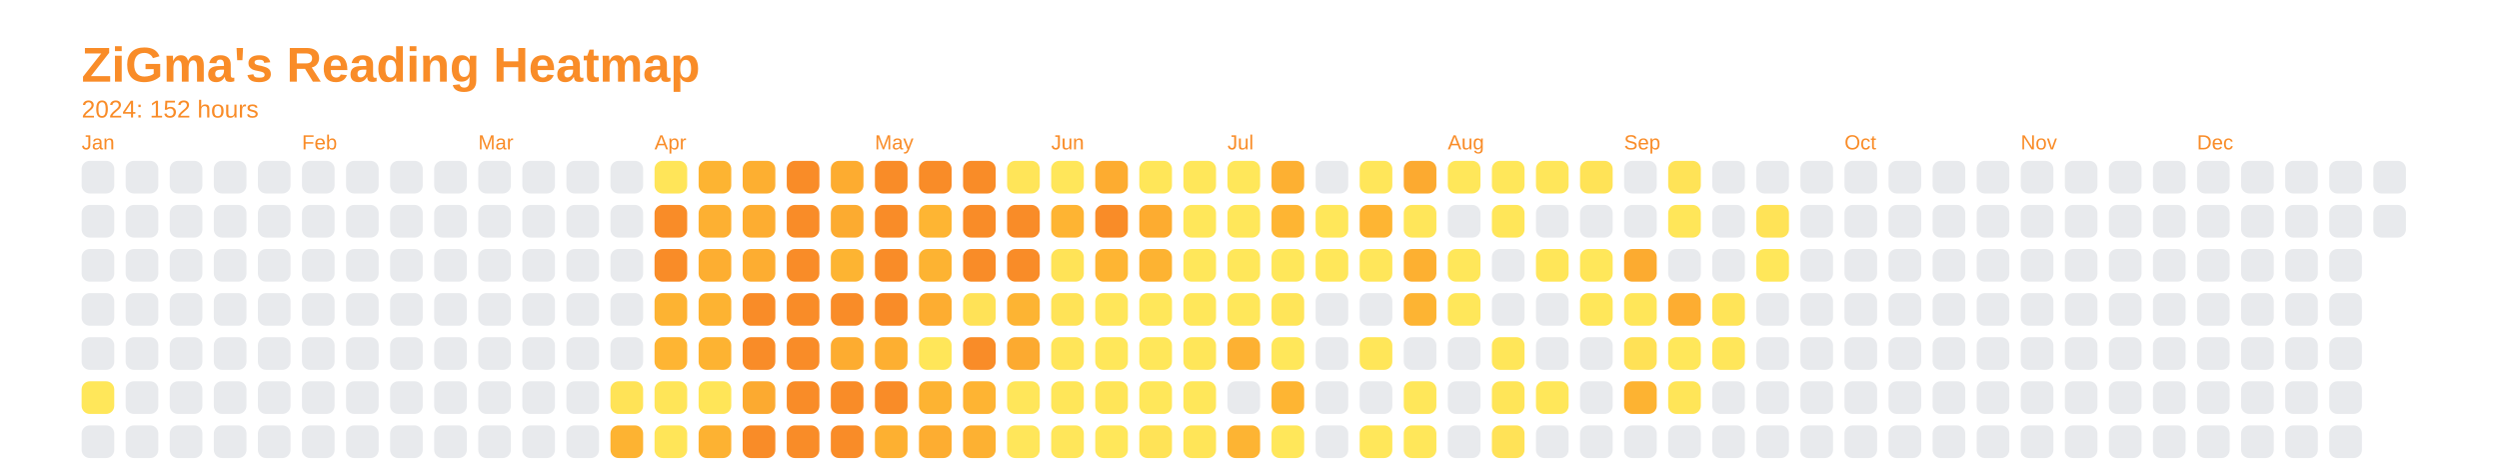
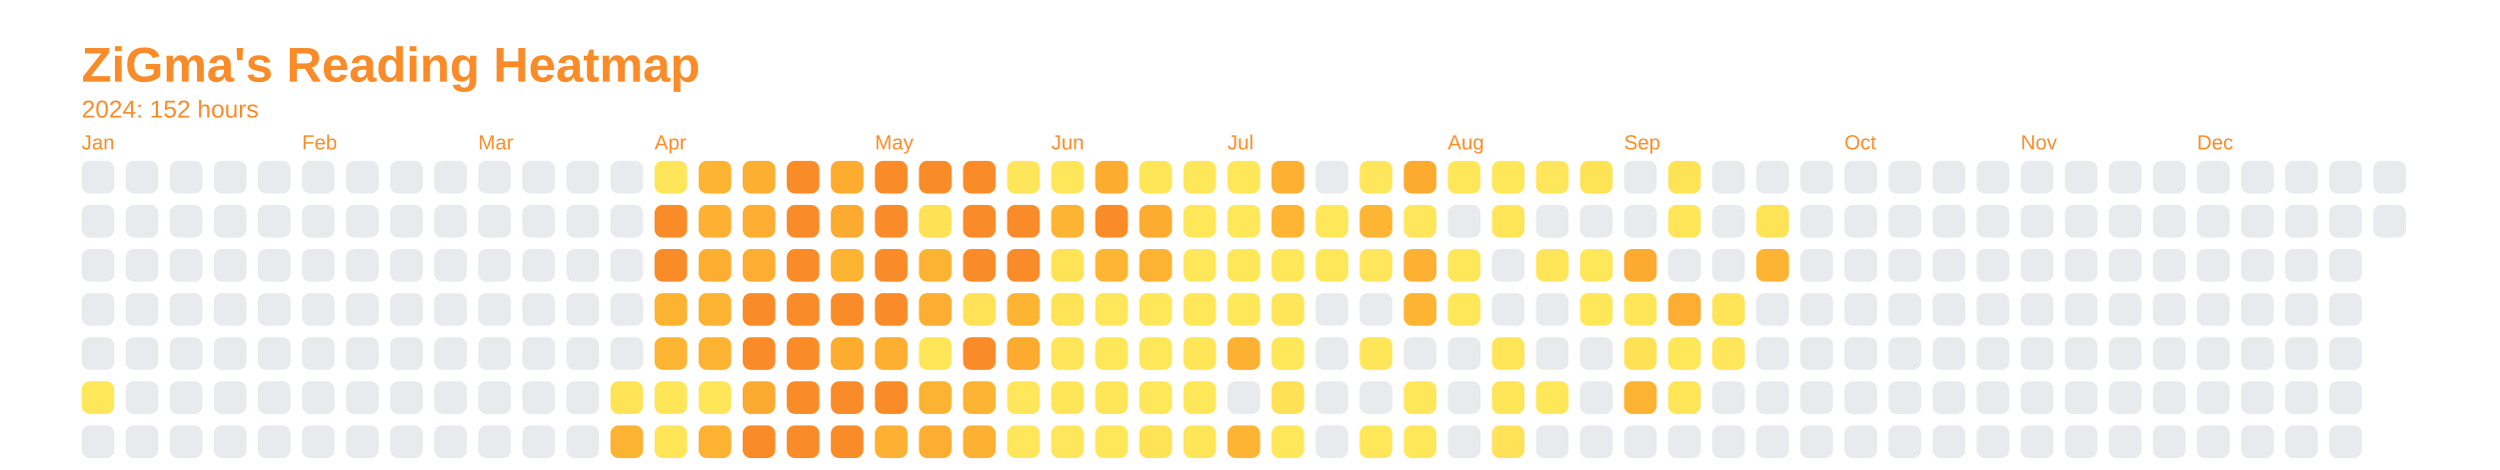
<svg xmlns="http://www.w3.org/2000/svg" baseProfile="full" height="57.5mm" version="1.1" viewBox="0,0,306.2,57.5" width="306.2mm">
  <defs />
  <rect fill="none" height="57.5" width="306.2" x="0" y="0" />
  <text fill="#f98c28" style="font-size:6px; font-family:Arial; font-weight:bold;" x="10" y="10">ZiGma's Reading Heatmap</text>
  <text fill="#f98c28" style="font-size:3px; font-family:Arial;" x="10" y="14.4">2024: 152 hours</text>
  <text fill="#f98c28" style="font-size:2.5px; font-family:Arial" x="10" y="18.3">Jan</text>
  <rect fill="#e8eaed" height="4" rx="1" ry="1" width="4" x="10" y="19.7" />
  <rect fill="#e8eaed" height="4" rx="1" ry="1" width="4" x="10" y="25.1" />
  <rect fill="#e8eaed" height="4" rx="1" ry="1" width="4" x="10" y="30.5" />
  <rect fill="#e8eaed" height="4" rx="1" ry="1" width="4" x="10" y="35.9" />
  <rect fill="#e8eaed" height="4" rx="1" ry="1" width="4" x="10" y="41.3" />
  <rect fill="#ffe75a" height="4" rx="1" ry="1" width="4" x="10" y="46.7" />
  <rect fill="#e8eaed" height="4" rx="1" ry="1" width="4" x="10" y="52.1" />
  <rect fill="#e8eaed" height="4" rx="1" ry="1" width="4" x="15.4" y="19.7" />
  <rect fill="#e8eaed" height="4" rx="1" ry="1" width="4" x="15.4" y="25.1" />
  <rect fill="#e8eaed" height="4" rx="1" ry="1" width="4" x="15.4" y="30.5" />
  <rect fill="#e8eaed" height="4" rx="1" ry="1" width="4" x="15.4" y="35.9" />
  <rect fill="#e8eaed" height="4" rx="1" ry="1" width="4" x="15.4" y="41.3" />
  <rect fill="#e8eaed" height="4" rx="1" ry="1" width="4" x="15.4" y="46.7" />
  <rect fill="#e8eaed" height="4" rx="1" ry="1" width="4" x="15.4" y="52.1" />
  <rect fill="#e8eaed" height="4" rx="1" ry="1" width="4" x="20.8" y="19.7" />
  <rect fill="#e8eaed" height="4" rx="1" ry="1" width="4" x="20.8" y="25.1" />
  <rect fill="#e8eaed" height="4" rx="1" ry="1" width="4" x="20.8" y="30.5" />
  <rect fill="#e8eaed" height="4" rx="1" ry="1" width="4" x="20.8" y="35.9" />
  <rect fill="#e8eaed" height="4" rx="1" ry="1" width="4" x="20.8" y="41.3" />
  <rect fill="#e8eaed" height="4" rx="1" ry="1" width="4" x="20.8" y="46.7" />
  <rect fill="#e8eaed" height="4" rx="1" ry="1" width="4" x="20.8" y="52.1" />
  <rect fill="#e8eaed" height="4" rx="1" ry="1" width="4" x="26.2" y="19.7" />
  <rect fill="#e8eaed" height="4" rx="1" ry="1" width="4" x="26.2" y="25.1" />
  <rect fill="#e8eaed" height="4" rx="1" ry="1" width="4" x="26.2" y="30.5" />
  <rect fill="#e8eaed" height="4" rx="1" ry="1" width="4" x="26.2" y="35.9" />
  <rect fill="#e8eaed" height="4" rx="1" ry="1" width="4" x="26.2" y="41.3" />
  <rect fill="#e8eaed" height="4" rx="1" ry="1" width="4" x="26.2" y="46.7" />
  <rect fill="#e8eaed" height="4" rx="1" ry="1" width="4" x="26.2" y="52.1" />
  <rect fill="#e8eaed" height="4" rx="1" ry="1" width="4" x="31.6" y="19.7" />
  <rect fill="#e8eaed" height="4" rx="1" ry="1" width="4" x="31.6" y="25.1" />
  <rect fill="#e8eaed" height="4" rx="1" ry="1" width="4" x="31.6" y="30.5" />
  <rect fill="#e8eaed" height="4" rx="1" ry="1" width="4" x="31.6" y="35.9" />
  <rect fill="#e8eaed" height="4" rx="1" ry="1" width="4" x="31.6" y="41.3" />
  <rect fill="#e8eaed" height="4" rx="1" ry="1" width="4" x="31.6" y="46.7" />
  <rect fill="#e8eaed" height="4" rx="1" ry="1" width="4" x="31.6" y="52.1" />
  <text fill="#f98c28" style="font-size:2.5px; font-family:Arial" x="37.0" y="18.3">Feb</text>
  <rect fill="#e8eaed" height="4" rx="1" ry="1" width="4" x="37.0" y="19.7" />
  <rect fill="#e8eaed" height="4" rx="1" ry="1" width="4" x="37.0" y="25.1" />
  <rect fill="#e8eaed" height="4" rx="1" ry="1" width="4" x="37.0" y="30.5" />
  <rect fill="#e8eaed" height="4" rx="1" ry="1" width="4" x="37.0" y="35.9" />
  <rect fill="#e8eaed" height="4" rx="1" ry="1" width="4" x="37.0" y="41.3" />
  <rect fill="#e8eaed" height="4" rx="1" ry="1" width="4" x="37.0" y="46.7" />
  <rect fill="#e8eaed" height="4" rx="1" ry="1" width="4" x="37.0" y="52.1" />
  <rect fill="#e8eaed" height="4" rx="1" ry="1" width="4" x="42.4" y="19.7" />
  <rect fill="#e8eaed" height="4" rx="1" ry="1" width="4" x="42.4" y="25.1" />
  <rect fill="#e8eaed" height="4" rx="1" ry="1" width="4" x="42.4" y="30.5" />
  <rect fill="#e8eaed" height="4" rx="1" ry="1" width="4" x="42.4" y="35.9" />
  <rect fill="#e8eaed" height="4" rx="1" ry="1" width="4" x="42.4" y="41.3" />
  <rect fill="#e8eaed" height="4" rx="1" ry="1" width="4" x="42.4" y="46.7" />
  <rect fill="#e8eaed" height="4" rx="1" ry="1" width="4" x="42.4" y="52.1" />
  <rect fill="#e8eaed" height="4" rx="1" ry="1" width="4" x="47.8" y="19.7" />
  <rect fill="#e8eaed" height="4" rx="1" ry="1" width="4" x="47.8" y="25.1" />
  <rect fill="#e8eaed" height="4" rx="1" ry="1" width="4" x="47.8" y="30.5" />
  <rect fill="#e8eaed" height="4" rx="1" ry="1" width="4" x="47.8" y="35.9" />
  <rect fill="#e8eaed" height="4" rx="1" ry="1" width="4" x="47.8" y="41.3" />
  <rect fill="#e8eaed" height="4" rx="1" ry="1" width="4" x="47.8" y="46.7" />
  <rect fill="#e8eaed" height="4" rx="1" ry="1" width="4" x="47.8" y="52.1" />
  <rect fill="#e8eaed" height="4" rx="1" ry="1" width="4" x="53.2" y="19.7" />
  <rect fill="#e8eaed" height="4" rx="1" ry="1" width="4" x="53.2" y="25.1" />
  <rect fill="#e8eaed" height="4" rx="1" ry="1" width="4" x="53.2" y="30.5" />
  <rect fill="#e8eaed" height="4" rx="1" ry="1" width="4" x="53.2" y="35.9" />
  <rect fill="#e8eaed" height="4" rx="1" ry="1" width="4" x="53.2" y="41.3" />
  <rect fill="#e8eaed" height="4" rx="1" ry="1" width="4" x="53.2" y="46.7" />
  <rect fill="#e8eaed" height="4" rx="1" ry="1" width="4" x="53.2" y="52.1" />
  <text fill="#f98c28" style="font-size:2.5px; font-family:Arial" x="58.6" y="18.3">Mar</text>
  <rect fill="#e8eaed" height="4" rx="1" ry="1" width="4" x="58.6" y="19.7" />
  <rect fill="#e8eaed" height="4" rx="1" ry="1" width="4" x="58.6" y="25.1" />
  <rect fill="#e8eaed" height="4" rx="1" ry="1" width="4" x="58.6" y="30.5" />
  <rect fill="#e8eaed" height="4" rx="1" ry="1" width="4" x="58.6" y="35.9" />
  <rect fill="#e8eaed" height="4" rx="1" ry="1" width="4" x="58.6" y="41.3" />
  <rect fill="#e8eaed" height="4" rx="1" ry="1" width="4" x="58.6" y="46.7" />
  <rect fill="#e8eaed" height="4" rx="1" ry="1" width="4" x="58.6" y="52.1" />
  <rect fill="#e8eaed" height="4" rx="1" ry="1" width="4" x="64" y="19.7" />
  <rect fill="#e8eaed" height="4" rx="1" ry="1" width="4" x="64" y="25.1" />
  <rect fill="#e8eaed" height="4" rx="1" ry="1" width="4" x="64" y="30.5" />
  <rect fill="#e8eaed" height="4" rx="1" ry="1" width="4" x="64" y="35.9" />
  <rect fill="#e8eaed" height="4" rx="1" ry="1" width="4" x="64" y="41.3" />
  <rect fill="#e8eaed" height="4" rx="1" ry="1" width="4" x="64" y="46.7" />
  <rect fill="#e8eaed" height="4" rx="1" ry="1" width="4" x="64" y="52.1" />
  <rect fill="#e8eaed" height="4" rx="1" ry="1" width="4" x="69.4" y="19.7" />
  <rect fill="#e8eaed" height="4" rx="1" ry="1" width="4" x="69.4" y="25.1" />
  <rect fill="#e8eaed" height="4" rx="1" ry="1" width="4" x="69.4" y="30.5" />
  <rect fill="#e8eaed" height="4" rx="1" ry="1" width="4" x="69.4" y="35.9" />
  <rect fill="#e8eaed" height="4" rx="1" ry="1" width="4" x="69.4" y="41.3" />
  <rect fill="#e8eaed" height="4" rx="1" ry="1" width="4" x="69.4" y="46.7" />
  <rect fill="#e8eaed" height="4" rx="1" ry="1" width="4" x="69.4" y="52.1" />
  <rect fill="#e8eaed" height="4" rx="1" ry="1" width="4" x="74.8" y="19.7" />
  <rect fill="#e8eaed" height="4" rx="1" ry="1" width="4" x="74.8" y="25.1" />
  <rect fill="#e8eaed" height="4" rx="1" ry="1" width="4" x="74.8" y="30.5" />
  <rect fill="#e8eaed" height="4" rx="1" ry="1" width="4" x="74.8" y="35.9" />
  <rect fill="#e8eaed" height="4" rx="1" ry="1" width="4" x="74.8" y="41.3" />
  <rect fill="#ffe357" height="4" rx="1" ry="1" width="4" x="74.8" y="46.7" />
  <rect fill="#fdb332" height="4" rx="1" ry="1" width="4" x="74.8" y="52.1" />
  <text fill="#f98c28" style="font-size:2.5px; font-family:Arial" x="80.2" y="18.3">Apr</text>
  <rect fill="#ffe559" height="4" rx="1" ry="1" width="4" x="80.2" y="19.7" />
  <rect fill="#f98c28" height="4" rx="1" ry="1" width="4" x="80.2" y="25.1" />
  <rect fill="#f98c28" height="4" rx="1" ry="1" width="4" x="80.2" y="30.5" />
  <rect fill="#fdb332" height="4" rx="1" ry="1" width="4" x="80.2" y="35.9" />
  <rect fill="#feb533" height="4" rx="1" ry="1" width="4" x="80.2" y="41.3" />
  <rect fill="#ffe558" height="4" rx="1" ry="1" width="4" x="80.2" y="46.7" />
  <rect fill="#ffe558" height="4" rx="1" ry="1" width="4" x="80.2" y="52.1" />
  <rect fill="#fdb432" height="4" rx="1" ry="1" width="4" x="85.6" y="19.7" />
  <rect fill="#fdb032" height="4" rx="1" ry="1" width="4" x="85.6" y="25.1" />
  <rect fill="#fdae31" height="4" rx="1" ry="1" width="4" x="85.6" y="30.5" />
  <rect fill="#fdb332" height="4" rx="1" ry="1" width="4" x="85.6" y="35.9" />
  <rect fill="#fdb332" height="4" rx="1" ry="1" width="4" x="85.6" y="41.3" />
  <rect fill="#ffe558" height="4" rx="1" ry="1" width="4" x="85.6" y="46.7" />
  <rect fill="#fdb232" height="4" rx="1" ry="1" width="4" x="85.6" y="52.1" />
  <rect fill="#fdaf31" height="4" rx="1" ry="1" width="4" x="91" y="19.7" />
  <rect fill="#fdad31" height="4" rx="1" ry="1" width="4" x="91" y="25.1" />
  <rect fill="#fdad31" height="4" rx="1" ry="1" width="4" x="91" y="30.5" />
  <rect fill="#f98c28" height="4" rx="1" ry="1" width="4" x="91" y="35.9" />
  <rect fill="#f98c28" height="4" rx="1" ry="1" width="4" x="91" y="41.3" />
  <rect fill="#fcaa30" height="4" rx="1" ry="1" width="4" x="91" y="46.7" />
  <rect fill="#f98c28" height="4" rx="1" ry="1" width="4" x="91" y="52.1" />
  <rect fill="#f98c28" height="4" rx="1" ry="1" width="4" x="96.4" y="19.7" />
  <rect fill="#f98c28" height="4" rx="1" ry="1" width="4" x="96.4" y="25.1" />
  <rect fill="#f98c28" height="4" rx="1" ry="1" width="4" x="96.4" y="30.5" />
  <rect fill="#f98c28" height="4" rx="1" ry="1" width="4" x="96.4" y="35.9" />
  <rect fill="#f98c28" height="4" rx="1" ry="1" width="4" x="96.4" y="41.3" />
  <rect fill="#f98c28" height="4" rx="1" ry="1" width="4" x="96.4" y="46.7" />
  <rect fill="#f98c28" height="4" rx="1" ry="1" width="4" x="96.4" y="52.1" />
  <rect fill="#fdac30" height="4" rx="1" ry="1" width="4" x="101.8" y="19.7" />
  <rect fill="#fcab30" height="4" rx="1" ry="1" width="4" x="101.8" y="25.1" />
  <rect fill="#fdb432" height="4" rx="1" ry="1" width="4" x="101.8" y="30.5" />
  <rect fill="#f98c28" height="4" rx="1" ry="1" width="4" x="101.8" y="35.9" />
  <rect fill="#fdac30" height="4" rx="1" ry="1" width="4" x="101.8" y="41.3" />
  <rect fill="#f98c28" height="4" rx="1" ry="1" width="4" x="101.8" y="46.7" />
  <rect fill="#f98c28" height="4" rx="1" ry="1" width="4" x="101.8" y="52.1" />
  <text fill="#f98c28" style="font-size:2.5px; font-family:Arial" x="107.2" y="18.3">May</text>
  <rect fill="#f98c28" height="4" rx="1" ry="1" width="4" x="107.2" y="19.7" />
  <rect fill="#f98c28" height="4" rx="1" ry="1" width="4" x="107.2" y="25.1" />
  <rect fill="#f98c28" height="4" rx="1" ry="1" width="4" x="107.2" y="30.5" />
  <rect fill="#f98c28" height="4" rx="1" ry="1" width="4" x="107.2" y="35.9" />
  <rect fill="#fdaf31" height="4" rx="1" ry="1" width="4" x="107.2" y="41.3" />
  <rect fill="#f98c28" height="4" rx="1" ry="1" width="4" x="107.2" y="46.7" />
  <rect fill="#fdb031" height="4" rx="1" ry="1" width="4" x="107.2" y="52.1" />
  <rect fill="#f98c28" height="4" rx="1" ry="1" width="4" x="112.6" y="19.7" />
-   <rect fill="#feb533" height="4" rx="1" ry="1" width="4" x="112.6" y="25.1" />
+   <rect fill="#ffe156" height="4" rx="1" ry="1" width="4" x="112.6" y="25.1" />
  <rect fill="#fdb332" height="4" rx="1" ry="1" width="4" x="112.6" y="30.5" />
  <rect fill="#fdad31" height="4" rx="1" ry="1" width="4" x="112.6" y="35.9" />
  <rect fill="#ffe659" height="4" rx="1" ry="1" width="4" x="112.6" y="41.3" />
  <rect fill="#fdb332" height="4" rx="1" ry="1" width="4" x="112.6" y="46.7" />
  <rect fill="#fdad31" height="4" rx="1" ry="1" width="4" x="112.6" y="52.1" />
  <rect fill="#f98c28" height="4" rx="1" ry="1" width="4" x="118" y="19.7" />
  <rect fill="#f98c28" height="4" rx="1" ry="1" width="4" x="118" y="25.1" />
  <rect fill="#f98c28" height="4" rx="1" ry="1" width="4" x="118" y="30.5" />
  <rect fill="#ffe257" height="4" rx="1" ry="1" width="4" x="118" y="35.9" />
  <rect fill="#f98c28" height="4" rx="1" ry="1" width="4" x="118" y="41.3" />
  <rect fill="#feb433" height="4" rx="1" ry="1" width="4" x="118" y="46.7" />
  <rect fill="#fdb132" height="4" rx="1" ry="1" width="4" x="118" y="52.1" />
  <rect fill="#ffe559" height="4" rx="1" ry="1" width="4" x="123.4" y="19.7" />
  <rect fill="#f98c28" height="4" rx="1" ry="1" width="4" x="123.4" y="25.1" />
  <rect fill="#f98c28" height="4" rx="1" ry="1" width="4" x="123.4" y="30.5" />
  <rect fill="#fdb433" height="4" rx="1" ry="1" width="4" x="123.4" y="35.9" />
  <rect fill="#fcaa30" height="4" rx="1" ry="1" width="4" x="123.4" y="41.3" />
  <rect fill="#ffe65a" height="4" rx="1" ry="1" width="4" x="123.4" y="46.7" />
  <rect fill="#ffe65a" height="4" rx="1" ry="1" width="4" x="123.4" y="52.1" />
  <text fill="#f98c28" style="font-size:2.5px; font-family:Arial" x="128.8" y="18.3">Jun</text>
  <rect fill="#ffe65a" height="4" rx="1" ry="1" width="4" x="128.8" y="19.7" />
  <rect fill="#feb433" height="4" rx="1" ry="1" width="4" x="128.8" y="25.1" />
  <rect fill="#ffe357" height="4" rx="1" ry="1" width="4" x="128.8" y="30.5" />
  <rect fill="#ffe357" height="4" rx="1" ry="1" width="4" x="128.8" y="35.9" />
  <rect fill="#ffe559" height="4" rx="1" ry="1" width="4" x="128.8" y="41.3" />
  <rect fill="#ffe659" height="4" rx="1" ry="1" width="4" x="128.8" y="46.7" />
  <rect fill="#ffe65a" height="4" rx="1" ry="1" width="4" x="128.8" y="52.1" />
  <rect fill="#fdac30" height="4" rx="1" ry="1" width="4" x="134.2" y="19.7" />
  <rect fill="#f98c28" height="4" rx="1" ry="1" width="4" x="134.2" y="25.1" />
  <rect fill="#feb533" height="4" rx="1" ry="1" width="4" x="134.2" y="30.5" />
  <rect fill="#ffe65a" height="4" rx="1" ry="1" width="4" x="134.2" y="35.9" />
  <rect fill="#ffe75a" height="4" rx="1" ry="1" width="4" x="134.2" y="41.3" />
  <rect fill="#ffe558" height="4" rx="1" ry="1" width="4" x="134.2" y="46.7" />
  <rect fill="#ffe75a" height="4" rx="1" ry="1" width="4" x="134.2" y="52.1" />
  <rect fill="#ffe659" height="4" rx="1" ry="1" width="4" x="139.6" y="19.7" />
  <rect fill="#fdac30" height="4" rx="1" ry="1" width="4" x="139.6" y="25.1" />
  <rect fill="#fdb332" height="4" rx="1" ry="1" width="4" x="139.6" y="30.5" />
  <rect fill="#ffe75a" height="4" rx="1" ry="1" width="4" x="139.6" y="35.9" />
  <rect fill="#ffe75a" height="4" rx="1" ry="1" width="4" x="139.6" y="41.3" />
  <rect fill="#ffe75a" height="4" rx="1" ry="1" width="4" x="139.6" y="46.7" />
  <rect fill="#ffe357" height="4" rx="1" ry="1" width="4" x="139.6" y="52.1" />
  <rect fill="#ffe75a" height="4" rx="1" ry="1" width="4" x="145" y="19.7" />
  <rect fill="#ffe75a" height="4" rx="1" ry="1" width="4" x="145" y="25.1" />
  <rect fill="#ffe75a" height="4" rx="1" ry="1" width="4" x="145" y="30.5" />
  <rect fill="#ffe75a" height="4" rx="1" ry="1" width="4" x="145" y="35.9" />
  <rect fill="#ffe659" height="4" rx="1" ry="1" width="4" x="145" y="41.3" />
  <rect fill="#ffe75a" height="4" rx="1" ry="1" width="4" x="145" y="46.7" />
  <rect fill="#ffe558" height="4" rx="1" ry="1" width="4" x="145" y="52.1" />
  <text fill="#f98c28" style="font-size:2.5px; font-family:Arial" x="150.4" y="18.3">Jul</text>
  <rect fill="#ffe75a" height="4" rx="1" ry="1" width="4" x="150.4" y="19.7" />
  <rect fill="#ffe75a" height="4" rx="1" ry="1" width="4" x="150.4" y="25.1" />
  <rect fill="#ffe75a" height="4" rx="1" ry="1" width="4" x="150.4" y="30.5" />
  <rect fill="#ffe75a" height="4" rx="1" ry="1" width="4" x="150.4" y="35.9" />
  <rect fill="#fdb132" height="4" rx="1" ry="1" width="4" x="150.4" y="41.3" />
  <rect fill="#e8eaed" height="4" rx="1" ry="1" width="4" x="150.4" y="46.7" />
  <rect fill="#fdb433" height="4" rx="1" ry="1" width="4" x="150.4" y="52.1" />
  <rect fill="#fdb032" height="4" rx="1" ry="1" width="4" x="155.8" y="19.7" />
  <rect fill="#feb533" height="4" rx="1" ry="1" width="4" x="155.8" y="25.1" />
  <rect fill="#ffe75a" height="4" rx="1" ry="1" width="4" x="155.8" y="30.5" />
  <rect fill="#ffe559" height="4" rx="1" ry="1" width="4" x="155.8" y="35.9" />
  <rect fill="#ffe75a" height="4" rx="1" ry="1" width="4" x="155.8" y="41.3" />
-   <rect fill="#feb533" height="4" rx="1" ry="1" width="4" x="155.8" y="46.7" />
+   <rect fill="#ffe156" height="4" rx="1" ry="1" width="4" x="155.8" y="46.7" />
  <rect fill="#ffe75a" height="4" rx="1" ry="1" width="4" x="155.8" y="52.1" />
  <rect fill="#e8eaed" height="4" rx="1" ry="1" width="4" x="161.2" y="19.7" />
  <rect fill="#ffe75a" height="4" rx="1" ry="1" width="4" x="161.2" y="25.1" />
  <rect fill="#ffe75a" height="4" rx="1" ry="1" width="4" x="161.2" y="30.5" />
  <rect fill="#e8eaed" height="4" rx="1" ry="1" width="4" x="161.2" y="35.9" />
  <rect fill="#e8eaed" height="4" rx="1" ry="1" width="4" x="161.2" y="41.3" />
  <rect fill="#e8eaed" height="4" rx="1" ry="1" width="4" x="161.2" y="46.7" />
  <rect fill="#e8eaed" height="4" rx="1" ry="1" width="4" x="161.2" y="52.1" />
  <rect fill="#ffe65a" height="4" rx="1" ry="1" width="4" x="166.6" y="19.7" />
  <rect fill="#feb533" height="4" rx="1" ry="1" width="4" x="166.6" y="25.1" />
  <rect fill="#ffe65a" height="4" rx="1" ry="1" width="4" x="166.6" y="30.5" />
  <rect fill="#e8eaed" height="4" rx="1" ry="1" width="4" x="166.6" y="35.9" />
  <rect fill="#ffe659" height="4" rx="1" ry="1" width="4" x="166.6" y="41.3" />
  <rect fill="#e8eaed" height="4" rx="1" ry="1" width="4" x="166.6" y="46.7" />
  <rect fill="#ffe75a" height="4" rx="1" ry="1" width="4" x="166.6" y="52.1" />
  <rect fill="#fcaa30" height="4" rx="1" ry="1" width="4" x="172" y="19.7" />
  <rect fill="#ffe65a" height="4" rx="1" ry="1" width="4" x="172" y="25.1" />
  <rect fill="#fdb031" height="4" rx="1" ry="1" width="4" x="172" y="30.5" />
  <rect fill="#fdb433" height="4" rx="1" ry="1" width="4" x="172" y="35.9" />
  <rect fill="#e8eaed" height="4" rx="1" ry="1" width="4" x="172" y="41.3" />
  <rect fill="#ffe75a" height="4" rx="1" ry="1" width="4" x="172" y="46.7" />
  <rect fill="#ffe75a" height="4" rx="1" ry="1" width="4" x="172" y="52.1" />
  <text fill="#f98c28" style="font-size:2.5px; font-family:Arial" x="177.4" y="18.3">Aug</text>
  <rect fill="#ffe75a" height="4" rx="1" ry="1" width="4" x="177.4" y="19.7" />
  <rect fill="#e8eaed" height="4" rx="1" ry="1" width="4" x="177.4" y="25.1" />
  <rect fill="#ffe75a" height="4" rx="1" ry="1" width="4" x="177.4" y="30.5" />
  <rect fill="#ffe75a" height="4" rx="1" ry="1" width="4" x="177.4" y="35.9" />
  <rect fill="#e8eaed" height="4" rx="1" ry="1" width="4" x="177.4" y="41.3" />
  <rect fill="#e8eaed" height="4" rx="1" ry="1" width="4" x="177.4" y="46.7" />
  <rect fill="#e8eaed" height="4" rx="1" ry="1" width="4" x="177.4" y="52.1" />
  <rect fill="#ffe75a" height="4" rx="1" ry="1" width="4" x="182.8" y="19.7" />
  <rect fill="#ffe659" height="4" rx="1" ry="1" width="4" x="182.8" y="25.1" />
  <rect fill="#e8eaed" height="4" rx="1" ry="1" width="4" x="182.8" y="30.5" />
  <rect fill="#e8eaed" height="4" rx="1" ry="1" width="4" x="182.8" y="35.9" />
  <rect fill="#ffe659" height="4" rx="1" ry="1" width="4" x="182.8" y="41.3" />
  <rect fill="#ffe558" height="4" rx="1" ry="1" width="4" x="182.8" y="46.7" />
  <rect fill="#ffe257" height="4" rx="1" ry="1" width="4" x="182.8" y="52.1" />
  <rect fill="#ffe65a" height="4" rx="1" ry="1" width="4" x="188.2" y="19.7" />
  <rect fill="#e8eaed" height="4" rx="1" ry="1" width="4" x="188.2" y="25.1" />
  <rect fill="#ffe659" height="4" rx="1" ry="1" width="4" x="188.2" y="30.5" />
  <rect fill="#e8eaed" height="4" rx="1" ry="1" width="4" x="188.2" y="35.9" />
  <rect fill="#e8eaed" height="4" rx="1" ry="1" width="4" x="188.2" y="41.3" />
  <rect fill="#ffe75a" height="4" rx="1" ry="1" width="4" x="188.2" y="46.7" />
  <rect fill="#e8eaed" height="4" rx="1" ry="1" width="4" x="188.2" y="52.1" />
  <rect fill="#ffe357" height="4" rx="1" ry="1" width="4" x="193.6" y="19.7" />
  <rect fill="#e8eaed" height="4" rx="1" ry="1" width="4" x="193.6" y="25.1" />
  <rect fill="#ffe75a" height="4" rx="1" ry="1" width="4" x="193.6" y="30.5" />
  <rect fill="#ffe75a" height="4" rx="1" ry="1" width="4" x="193.6" y="35.9" />
  <rect fill="#e8eaed" height="4" rx="1" ry="1" width="4" x="193.6" y="41.3" />
  <rect fill="#e8eaed" height="4" rx="1" ry="1" width="4" x="193.6" y="46.7" />
  <rect fill="#e8eaed" height="4" rx="1" ry="1" width="4" x="193.6" y="52.1" />
  <text fill="#f98c28" style="font-size:2.5px; font-family:Arial" x="199" y="18.3">Sep</text>
  <rect fill="#e8eaed" height="4" rx="1" ry="1" width="4" x="199" y="19.7" />
  <rect fill="#e8eaed" height="4" rx="1" ry="1" width="4" x="199" y="25.1" />
  <rect fill="#fcab30" height="4" rx="1" ry="1" width="4" x="199" y="30.5" />
  <rect fill="#ffe659" height="4" rx="1" ry="1" width="4" x="199" y="35.9" />
  <rect fill="#ffe156" height="4" rx="1" ry="1" width="4" x="199" y="41.3" />
  <rect fill="#fdb332" height="4" rx="1" ry="1" width="4" x="199" y="46.7" />
  <rect fill="#e8eaed" height="4" rx="1" ry="1" width="4" x="199" y="52.1" />
  <rect fill="#ffe357" height="4" rx="1" ry="1" width="4" x="204.4" y="19.7" />
  <rect fill="#ffe659" height="4" rx="1" ry="1" width="4" x="204.4" y="25.1" />
  <rect fill="#e8eaed" height="4" rx="1" ry="1" width="4" x="204.4" y="30.5" />
  <rect fill="#fdad31" height="4" rx="1" ry="1" width="4" x="204.4" y="35.9" />
  <rect fill="#ffe75a" height="4" rx="1" ry="1" width="4" x="204.4" y="41.3" />
  <rect fill="#ffe558" height="4" rx="1" ry="1" width="4" x="204.4" y="46.7" />
  <rect fill="#e8eaed" height="4" rx="1" ry="1" width="4" x="204.4" y="52.1" />
  <rect fill="#e8eaed" height="4" rx="1" ry="1" width="4" x="209.8" y="19.7" />
  <rect fill="#e8eaed" height="4" rx="1" ry="1" width="4" x="209.8" y="25.1" />
  <rect fill="#e8eaed" height="4" rx="1" ry="1" width="4" x="209.8" y="30.5" />
  <rect fill="#ffe458" height="4" rx="1" ry="1" width="4" x="209.8" y="35.9" />
  <rect fill="#ffe65a" height="4" rx="1" ry="1" width="4" x="209.8" y="41.3" />
  <rect fill="#e8eaed" height="4" rx="1" ry="1" width="4" x="209.8" y="46.7" />
  <rect fill="#e8eaed" height="4" rx="1" ry="1" width="4" x="209.8" y="52.1" />
  <rect fill="#e8eaed" height="4" rx="1" ry="1" width="4" x="215.2" y="19.7" />
  <rect fill="#ffe357" height="4" rx="1" ry="1" width="4" x="215.2" y="25.1" />
-   <rect fill="#ffe75a" height="4" rx="1" ry="1" width="4" x="215.2" y="30.5" />
+   <rect fill="#fdb433" height="4" rx="1" ry="1" width="4" x="215.2" y="30.5" />
  <rect fill="#e8eaed" height="4" rx="1" ry="1" width="4" x="215.2" y="35.9" />
  <rect fill="#e8eaed" height="4" rx="1" ry="1" width="4" x="215.2" y="41.3" />
  <rect fill="#e8eaed" height="4" rx="1" ry="1" width="4" x="215.2" y="46.7" />
  <rect fill="#e8eaed" height="4" rx="1" ry="1" width="4" x="215.2" y="52.1" />
  <rect fill="#e8eaed" height="4" rx="1" ry="1" width="4" x="220.6" y="19.7" />
  <rect fill="#e8eaed" height="4" rx="1" ry="1" width="4" x="220.6" y="25.1" />
  <rect fill="#e8eaed" height="4" rx="1" ry="1" width="4" x="220.6" y="30.5" />
  <rect fill="#e8eaed" height="4" rx="1" ry="1" width="4" x="220.6" y="35.9" />
  <rect fill="#e8eaed" height="4" rx="1" ry="1" width="4" x="220.6" y="41.3" />
  <rect fill="#e8eaed" height="4" rx="1" ry="1" width="4" x="220.6" y="46.7" />
  <rect fill="#e8eaed" height="4" rx="1" ry="1" width="4" x="220.6" y="52.1" />
  <text fill="#f98c28" style="font-size:2.5px; font-family:Arial" x="226" y="18.3">Oct</text>
  <rect fill="#e8eaed" height="4" rx="1" ry="1" width="4" x="226" y="19.7" />
  <rect fill="#e8eaed" height="4" rx="1" ry="1" width="4" x="226" y="25.1" />
  <rect fill="#e8eaed" height="4" rx="1" ry="1" width="4" x="226" y="30.5" />
  <rect fill="#e8eaed" height="4" rx="1" ry="1" width="4" x="226" y="35.9" />
  <rect fill="#e8eaed" height="4" rx="1" ry="1" width="4" x="226" y="41.3" />
  <rect fill="#e8eaed" height="4" rx="1" ry="1" width="4" x="226" y="46.7" />
  <rect fill="#e8eaed" height="4" rx="1" ry="1" width="4" x="226" y="52.1" />
  <rect fill="#e8eaed" height="4" rx="1" ry="1" width="4" x="231.4" y="19.7" />
  <rect fill="#e8eaed" height="4" rx="1" ry="1" width="4" x="231.4" y="25.1" />
  <rect fill="#e8eaed" height="4" rx="1" ry="1" width="4" x="231.4" y="30.5" />
  <rect fill="#e8eaed" height="4" rx="1" ry="1" width="4" x="231.4" y="35.9" />
  <rect fill="#e8eaed" height="4" rx="1" ry="1" width="4" x="231.4" y="41.3" />
  <rect fill="#e8eaed" height="4" rx="1" ry="1" width="4" x="231.4" y="46.7" />
  <rect fill="#e8eaed" height="4" rx="1" ry="1" width="4" x="231.4" y="52.1" />
  <rect fill="#e8eaed" height="4" rx="1" ry="1" width="4" x="236.8" y="19.7" />
  <rect fill="#e8eaed" height="4" rx="1" ry="1" width="4" x="236.8" y="25.1" />
  <rect fill="#e8eaed" height="4" rx="1" ry="1" width="4" x="236.8" y="30.5" />
  <rect fill="#e8eaed" height="4" rx="1" ry="1" width="4" x="236.8" y="35.9" />
  <rect fill="#e8eaed" height="4" rx="1" ry="1" width="4" x="236.8" y="41.3" />
  <rect fill="#e8eaed" height="4" rx="1" ry="1" width="4" x="236.8" y="46.7" />
  <rect fill="#e8eaed" height="4" rx="1" ry="1" width="4" x="236.8" y="52.1" />
  <rect fill="#e8eaed" height="4" rx="1" ry="1" width="4" x="242.2" y="19.7" />
  <rect fill="#e8eaed" height="4" rx="1" ry="1" width="4" x="242.2" y="25.1" />
  <rect fill="#e8eaed" height="4" rx="1" ry="1" width="4" x="242.2" y="30.5" />
  <rect fill="#e8eaed" height="4" rx="1" ry="1" width="4" x="242.2" y="35.9" />
  <rect fill="#e8eaed" height="4" rx="1" ry="1" width="4" x="242.2" y="41.3" />
  <rect fill="#e8eaed" height="4" rx="1" ry="1" width="4" x="242.2" y="46.7" />
  <rect fill="#e8eaed" height="4" rx="1" ry="1" width="4" x="242.2" y="52.1" />
  <text fill="#f98c28" style="font-size:2.5px; font-family:Arial" x="247.6" y="18.3">Nov</text>
  <rect fill="#e8eaed" height="4" rx="1" ry="1" width="4" x="247.6" y="19.7" />
  <rect fill="#e8eaed" height="4" rx="1" ry="1" width="4" x="247.6" y="25.1" />
  <rect fill="#e8eaed" height="4" rx="1" ry="1" width="4" x="247.6" y="30.5" />
  <rect fill="#e8eaed" height="4" rx="1" ry="1" width="4" x="247.6" y="35.9" />
  <rect fill="#e8eaed" height="4" rx="1" ry="1" width="4" x="247.6" y="41.3" />
  <rect fill="#e8eaed" height="4" rx="1" ry="1" width="4" x="247.6" y="46.7" />
  <rect fill="#e8eaed" height="4" rx="1" ry="1" width="4" x="247.6" y="52.1" />
  <rect fill="#e8eaed" height="4" rx="1" ry="1" width="4" x="253" y="19.7" />
  <rect fill="#e8eaed" height="4" rx="1" ry="1" width="4" x="253" y="25.1" />
  <rect fill="#e8eaed" height="4" rx="1" ry="1" width="4" x="253" y="30.5" />
  <rect fill="#e8eaed" height="4" rx="1" ry="1" width="4" x="253" y="35.9" />
  <rect fill="#e8eaed" height="4" rx="1" ry="1" width="4" x="253" y="41.3" />
  <rect fill="#e8eaed" height="4" rx="1" ry="1" width="4" x="253" y="46.7" />
  <rect fill="#e8eaed" height="4" rx="1" ry="1" width="4" x="253" y="52.1" />
  <rect fill="#e8eaed" height="4" rx="1" ry="1" width="4" x="258.4" y="19.7" />
  <rect fill="#e8eaed" height="4" rx="1" ry="1" width="4" x="258.4" y="25.1" />
  <rect fill="#e8eaed" height="4" rx="1" ry="1" width="4" x="258.4" y="30.5" />
  <rect fill="#e8eaed" height="4" rx="1" ry="1" width="4" x="258.4" y="35.9" />
  <rect fill="#e8eaed" height="4" rx="1" ry="1" width="4" x="258.4" y="41.3" />
  <rect fill="#e8eaed" height="4" rx="1" ry="1" width="4" x="258.4" y="46.7" />
  <rect fill="#e8eaed" height="4" rx="1" ry="1" width="4" x="258.4" y="52.1" />
  <rect fill="#e8eaed" height="4" rx="1" ry="1" width="4" x="263.8" y="19.7" />
  <rect fill="#e8eaed" height="4" rx="1" ry="1" width="4" x="263.8" y="25.1" />
  <rect fill="#e8eaed" height="4" rx="1" ry="1" width="4" x="263.8" y="30.5" />
  <rect fill="#e8eaed" height="4" rx="1" ry="1" width="4" x="263.8" y="35.9" />
  <rect fill="#e8eaed" height="4" rx="1" ry="1" width="4" x="263.8" y="41.3" />
  <rect fill="#e8eaed" height="4" rx="1" ry="1" width="4" x="263.8" y="46.7" />
  <rect fill="#e8eaed" height="4" rx="1" ry="1" width="4" x="263.8" y="52.1" />
  <text fill="#f98c28" style="font-size:2.5px; font-family:Arial" x="269.2" y="18.3">Dec</text>
  <rect fill="#e8eaed" height="4" rx="1" ry="1" width="4" x="269.2" y="19.7" />
  <rect fill="#e8eaed" height="4" rx="1" ry="1" width="4" x="269.2" y="25.1" />
  <rect fill="#e8eaed" height="4" rx="1" ry="1" width="4" x="269.2" y="30.5" />
  <rect fill="#e8eaed" height="4" rx="1" ry="1" width="4" x="269.2" y="35.9" />
  <rect fill="#e8eaed" height="4" rx="1" ry="1" width="4" x="269.2" y="41.3" />
  <rect fill="#e8eaed" height="4" rx="1" ry="1" width="4" x="269.2" y="46.7" />
  <rect fill="#e8eaed" height="4" rx="1" ry="1" width="4" x="269.2" y="52.1" />
  <rect fill="#e8eaed" height="4" rx="1" ry="1" width="4" x="274.6" y="19.7" />
  <rect fill="#e8eaed" height="4" rx="1" ry="1" width="4" x="274.6" y="25.1" />
  <rect fill="#e8eaed" height="4" rx="1" ry="1" width="4" x="274.6" y="30.5" />
  <rect fill="#e8eaed" height="4" rx="1" ry="1" width="4" x="274.6" y="35.9" />
  <rect fill="#e8eaed" height="4" rx="1" ry="1" width="4" x="274.6" y="41.3" />
  <rect fill="#e8eaed" height="4" rx="1" ry="1" width="4" x="274.6" y="46.7" />
  <rect fill="#e8eaed" height="4" rx="1" ry="1" width="4" x="274.6" y="52.1" />
  <rect fill="#e8eaed" height="4" rx="1" ry="1" width="4" x="280" y="19.7" />
  <rect fill="#e8eaed" height="4" rx="1" ry="1" width="4" x="280" y="25.1" />
  <rect fill="#e8eaed" height="4" rx="1" ry="1" width="4" x="280" y="30.5" />
  <rect fill="#e8eaed" height="4" rx="1" ry="1" width="4" x="280" y="35.9" />
  <rect fill="#e8eaed" height="4" rx="1" ry="1" width="4" x="280" y="41.3" />
  <rect fill="#e8eaed" height="4" rx="1" ry="1" width="4" x="280" y="46.7" />
  <rect fill="#e8eaed" height="4" rx="1" ry="1" width="4" x="280" y="52.1" />
  <rect fill="#e8eaed" height="4" rx="1" ry="1" width="4" x="285.4" y="19.7" />
  <rect fill="#e8eaed" height="4" rx="1" ry="1" width="4" x="285.4" y="25.1" />
  <rect fill="#e8eaed" height="4" rx="1" ry="1" width="4" x="285.4" y="30.5" />
  <rect fill="#e8eaed" height="4" rx="1" ry="1" width="4" x="285.4" y="35.9" />
  <rect fill="#e8eaed" height="4" rx="1" ry="1" width="4" x="285.4" y="41.3" />
  <rect fill="#e8eaed" height="4" rx="1" ry="1" width="4" x="285.4" y="46.7" />
  <rect fill="#e8eaed" height="4" rx="1" ry="1" width="4" x="285.4" y="52.1" />
  <rect fill="#e8eaed" height="4" rx="1" ry="1" width="4" x="290.8" y="19.7" />
  <rect fill="#e8eaed" height="4" rx="1" ry="1" width="4" x="290.8" y="25.1" />
</svg>
